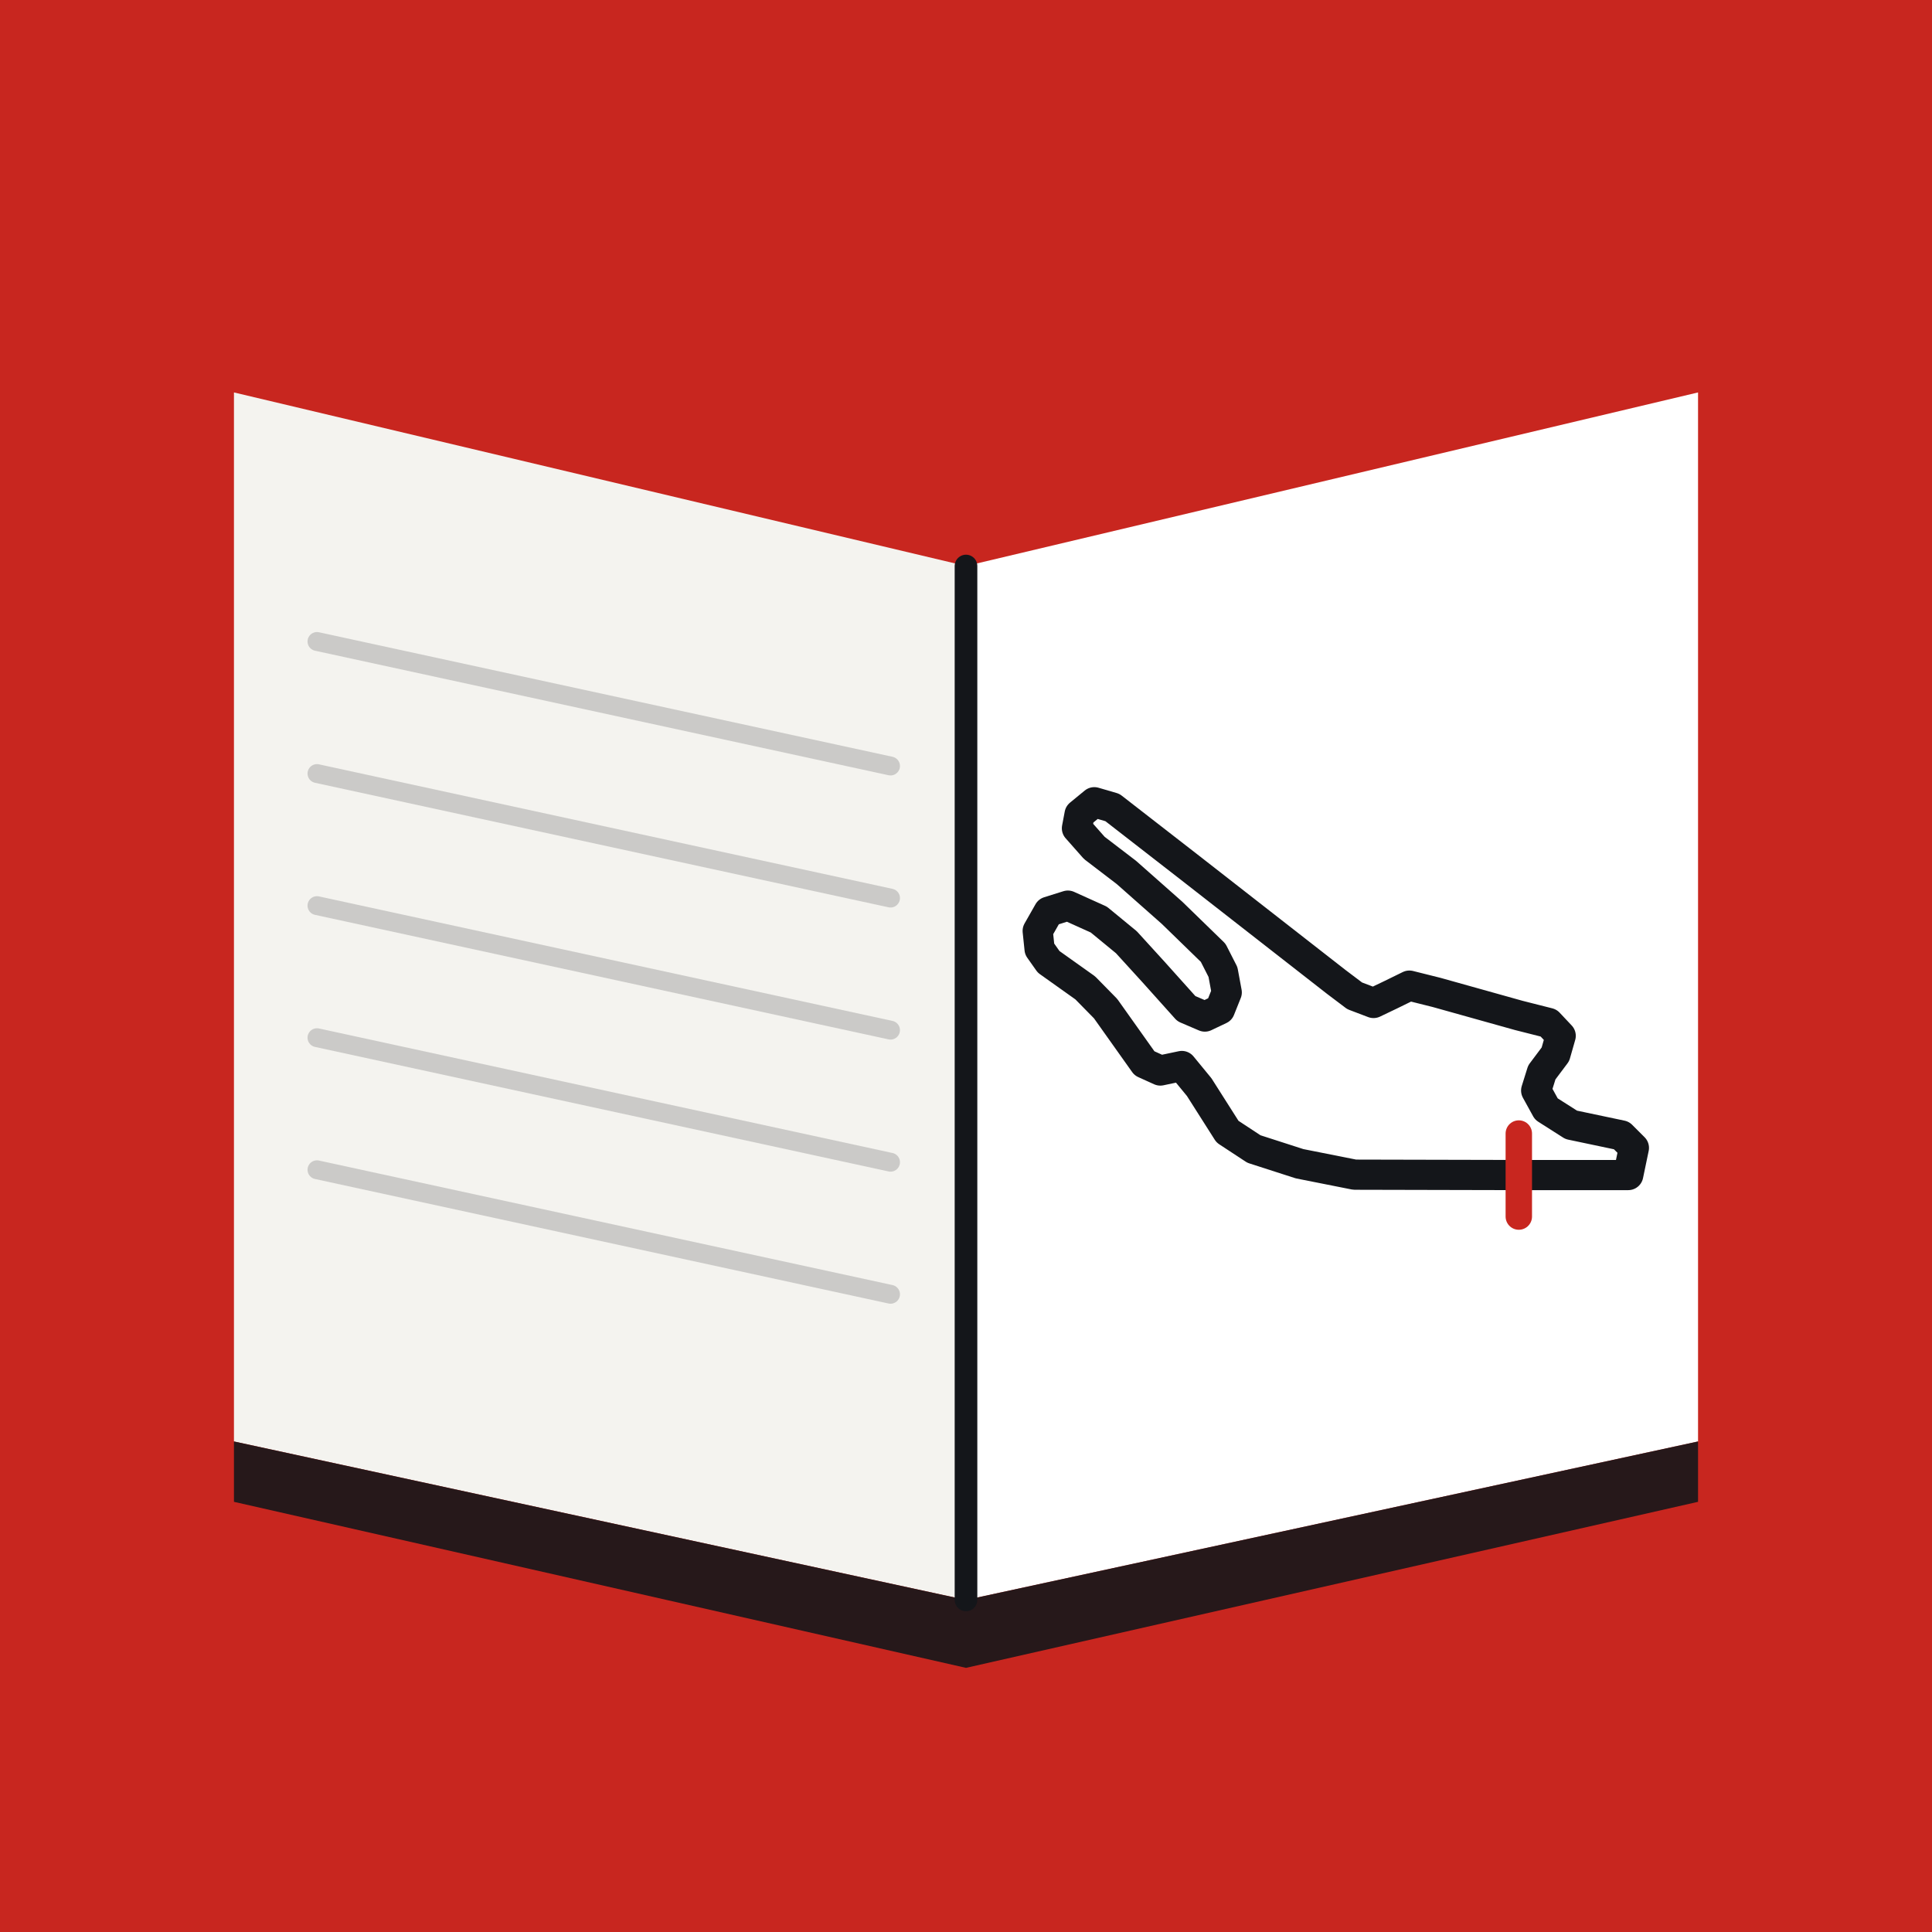
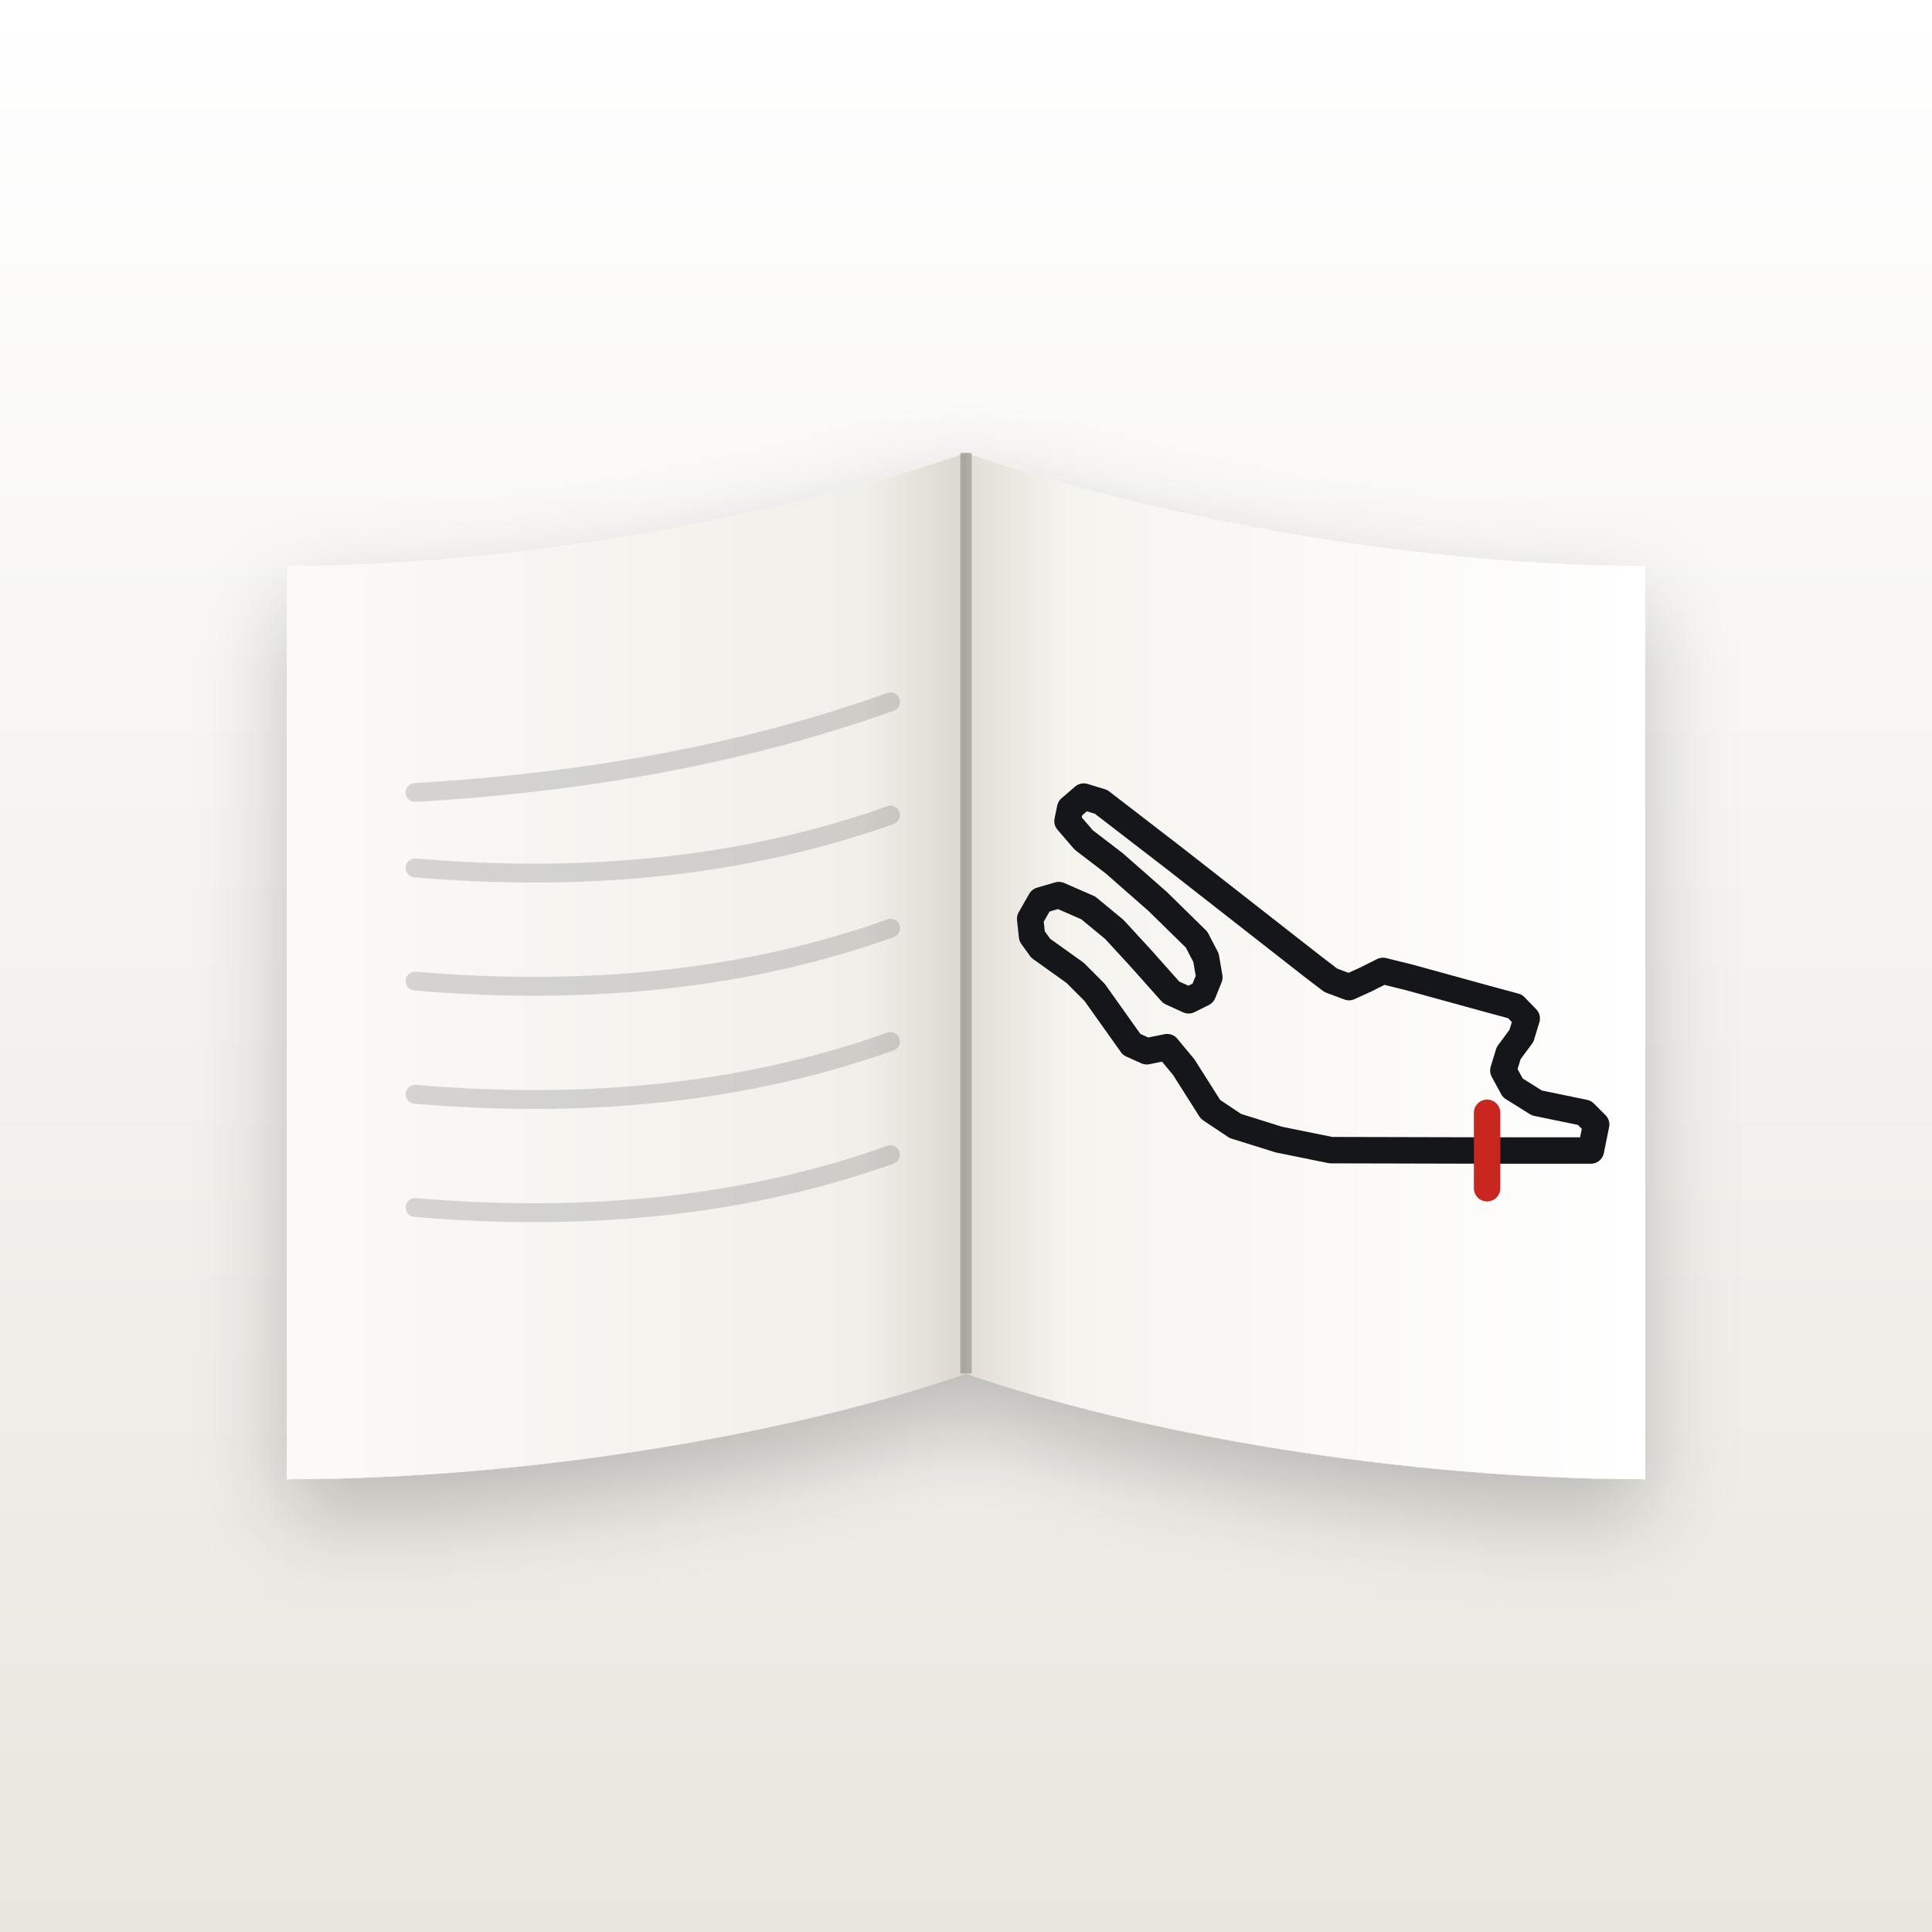
<svg xmlns="http://www.w3.org/2000/svg" viewBox="0 0 512 512">
-   <rect width="512" height="512" fill="#c8261f" />
-   <g transform="translate(256 256) scale(1.0) translate(-256 -256)">
-     <path d="M256 150 L62 104 L62 382 L256 424 Z" fill="#f4f3ef" />
-     <path d="M256 150 L450 104 L450 382 L256 424 Z" fill="#ffffff" />
-     <path d="M84 170 L236 203" stroke="#14161a" stroke-opacity="0.18" stroke-width="5" stroke-linecap="round" />
-     <path d="M84 205 L236 238" stroke="#14161a" stroke-opacity="0.18" stroke-width="5" stroke-linecap="round" />
-     <path d="M84 240 L236 273" stroke="#14161a" stroke-opacity="0.18" stroke-width="5" stroke-linecap="round" />
-     <path d="M84 275 L236 308" stroke="#14161a" stroke-opacity="0.18" stroke-width="5" stroke-linecap="round" />
-     <path d="M84 310 L236 343" stroke="#14161a" stroke-opacity="0.18" stroke-width="5" stroke-linecap="round" />
-     <path d="M62 382 L256 424 L450 382 L450 398 L256 442 L62 398 Z" fill="#14161a" opacity="0.9" />
-     <path d="M256 150 L256 424" stroke="#14161a" stroke-width="6" stroke-linecap="round" />
-     <path d="M402.5 311.4 L431.5 311.4 L433.0 304.2 L429.7 300.9 L416.4 298.1 L409.8 293.9 L407.1 289.0 L408.6 284.2 L412.2 279.4 L413.6 274.5 L410.4 271.1 L402.5 269.1 L380.7 263.0 L373.5 261.2 L368.6 263.6 L364.0 265.8 L359.0 263.9 L354.1 260.2 L315.4 230.0 L294.8 214.0 L290.0 212.6 L286.1 215.8 L285.4 219.5 L290.0 224.7 L298.5 231.2 L310.6 241.9 L321.5 252.5 L324.1 257.6 L325.1 263.0 L323.3 267.5 L319.3 269.4 L314.4 267.3 L305.7 257.6 L298.5 249.7 L291.2 243.7 L283.0 240.0 L277.9 241.6 L275.0 246.7 L275.5 251.5 L277.9 254.9 L287.6 261.8 L293.0 267.3 L303.3 281.8 L307.5 283.7 L313.2 282.5 L317.8 288.1 L325.3 299.9 L332.3 304.5 L344.4 308.4 L359.0 311.3 L402.5 311.4 Z" fill="none" stroke="#14161a" stroke-width="8" stroke-linejoin="round" stroke-linecap="round" />
-     <path d="M402.5 300.4 L402.5 322.4" stroke="#c8261f" stroke-width="7" stroke-linecap="round" />
+   <defs>
+     <linearGradient id="bg" x1="0" y1="0" x2="0" y2="1">
+       <stop offset="0" stop-color="#ffffff" />
+       <stop offset="1" stop-color="#e9e6df" />
+     </linearGradient>
+     <linearGradient id="pl" x1="0" y1="0" x2="1" y2="0">
+       <stop offset="0" stop-color="#fbfaf7" />
+       <stop offset="0.85" stop-color="#f1efe9" />
+       <stop offset="1" stop-color="#dcd8cf" />
+     </linearGradient>
+     <linearGradient id="pr" x1="1" y1="0" x2="0" y2="0">
+       <stop offset="0" stop-color="#ffffff" />
+       <stop offset="0.85" stop-color="#f6f4ef" />
+       <stop offset="1" stop-color="#e2ded6" />
+     </linearGradient>
+     <filter id="sh" x="-20%" y="-20%" width="140%" height="150%">
+       <feDropShadow dx="0" dy="10" stdDeviation="12" flood-color="#14161a" flood-opacity="0.22" />
+     </filter>
+   </defs>
+   <rect width="512" height="512" fill="url(#bg)" />
+   <g filter="url(#sh)">
+     <path d="M256 120 C210 136 140 150 76 150 L76 392 C140 392 210 380 256 364 Z" fill="url(#pl)" />
+     <path d="M256 120 C302 136 372 150 436 150 L436 392 C372 392 302 380 256 364 Z" fill="url(#pr)" />
  </g>
+   <path d="M256 120 L256 364" stroke="#14161a" stroke-opacity="0.25" stroke-width="3" />
+   <path d="M110 210 Q180 206 236 186" fill="none" stroke="#14161a" stroke-opacity="0.16" stroke-width="5" stroke-linecap="round" />
+   <path d="M110 230 Q180 236 236 216" fill="none" stroke="#14161a" stroke-opacity="0.16" stroke-width="5" stroke-linecap="round" />
+   <path d="M110 260 Q180 266 236 246" fill="none" stroke="#14161a" stroke-opacity="0.16" stroke-width="5" stroke-linecap="round" />
+   <path d="M110 290 Q180 296 236 276" fill="none" stroke="#14161a" stroke-opacity="0.16" stroke-width="5" stroke-linecap="round" />
+   <path d="M110 320 Q180 326 236 306" fill="none" stroke="#14161a" stroke-opacity="0.16" stroke-width="5" stroke-linecap="round" />
+   <path d="M394.1 304.9 L421.6 304.9 L423.0 298.0 L419.9 294.9 L407.3 292.3 L400.9 288.3 L398.4 283.7 L399.8 279.1 L403.2 274.5 L404.6 269.9 L401.5 266.7 L394.1 264.7 L373.4 259.0 L366.5 257.3 L361.9 259.6 L357.5 261.6 L352.7 259.8 L348.1 256.3 L311.4 227.6 L291.8 212.5 L287.2 211.1 L283.6 214.2 L282.9 217.6 L287.2 222.6 L295.3 228.8 L306.8 238.9 L317.1 249.0 L319.6 253.8 L320.5 259.0 L318.8 263.2 L315.0 265.1 L310.4 263.0 L302.2 253.8 L295.3 246.3 L288.4 240.6 L280.6 237.2 L275.8 238.6 L273.0 243.5 L273.5 248.1 L275.8 251.3 L284.9 257.8 L290.1 263.0 L299.9 276.8 L303.9 278.6 L309.3 277.5 L313.7 282.8 L320.8 294.0 L327.4 298.4 L338.9 302.0 L352.7 304.8 L394.1 304.9 Z" fill="none" stroke="#14161a" stroke-width="7" stroke-linejoin="round" stroke-linecap="round" />
+   <path d="M394.1 294.9 L394.1 314.9" stroke="#c8261f" stroke-width="7" stroke-linecap="round" />
</svg>
